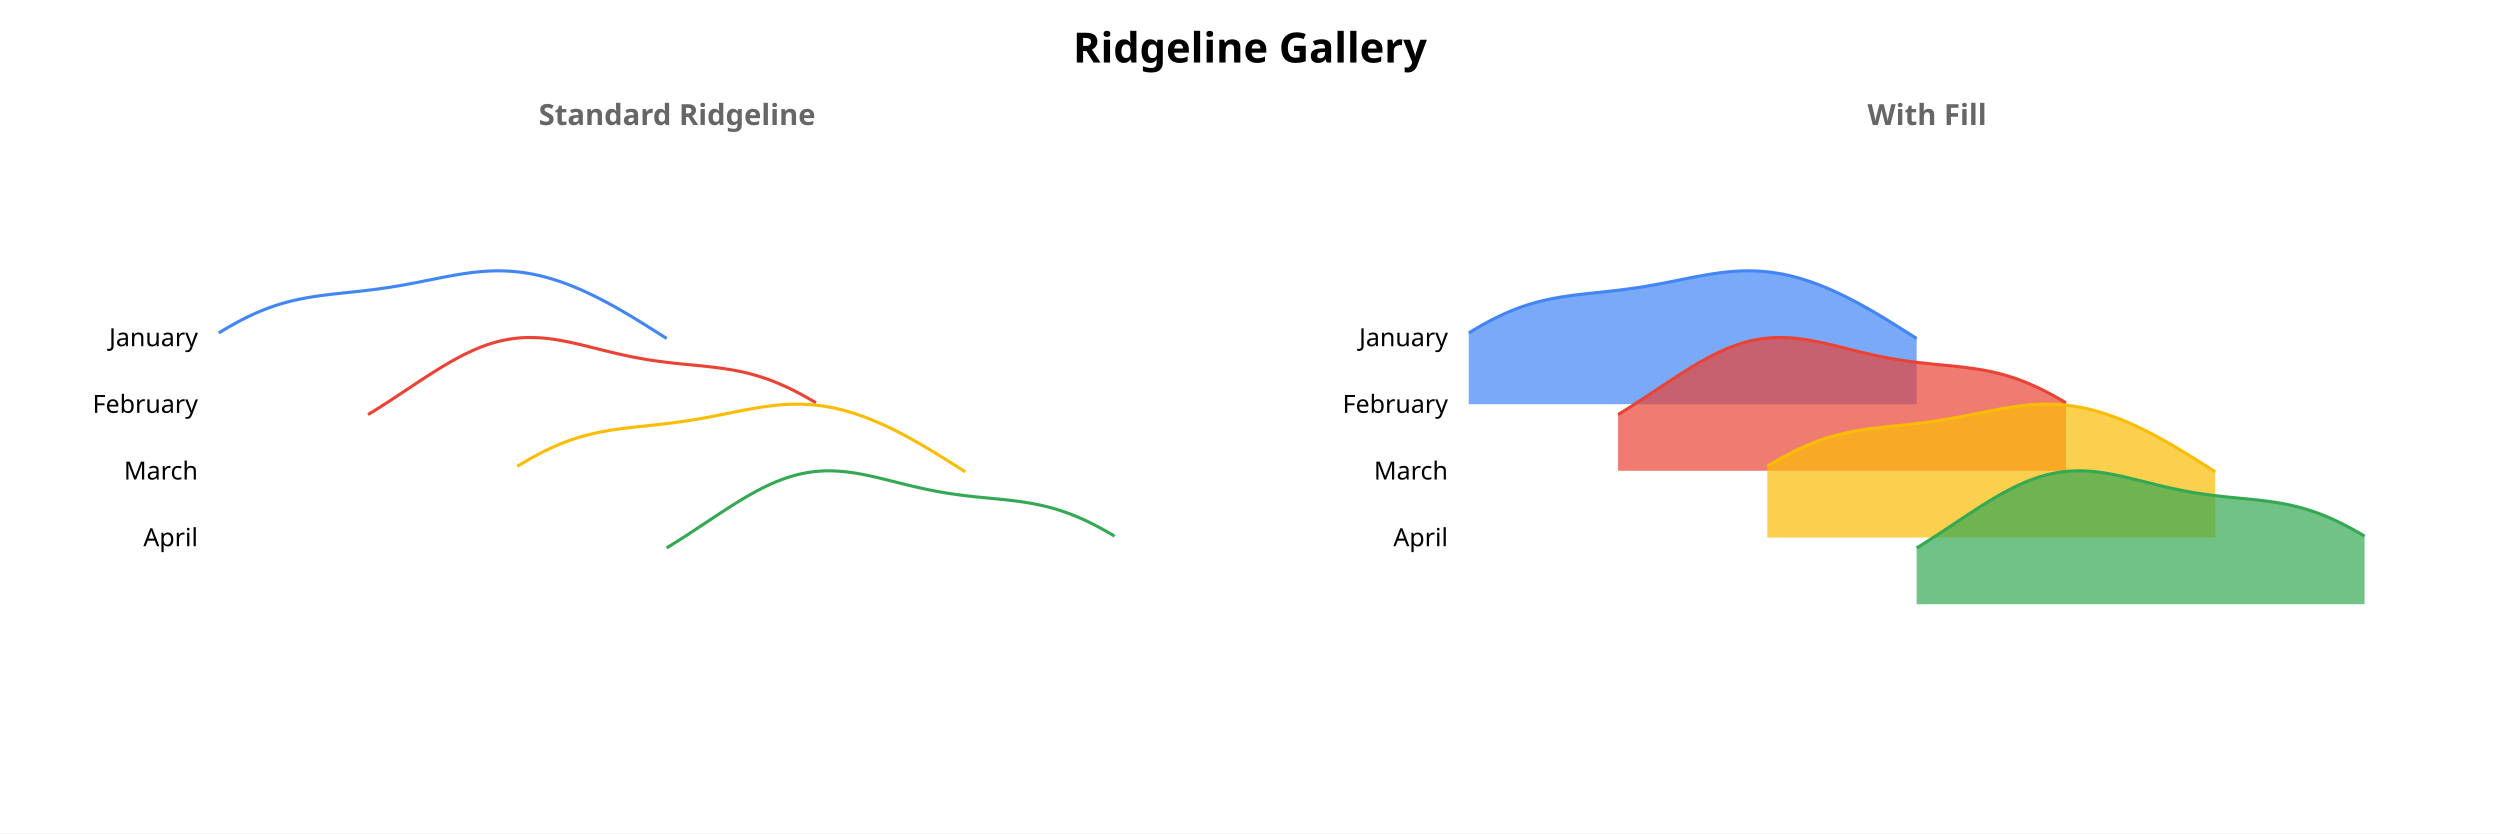
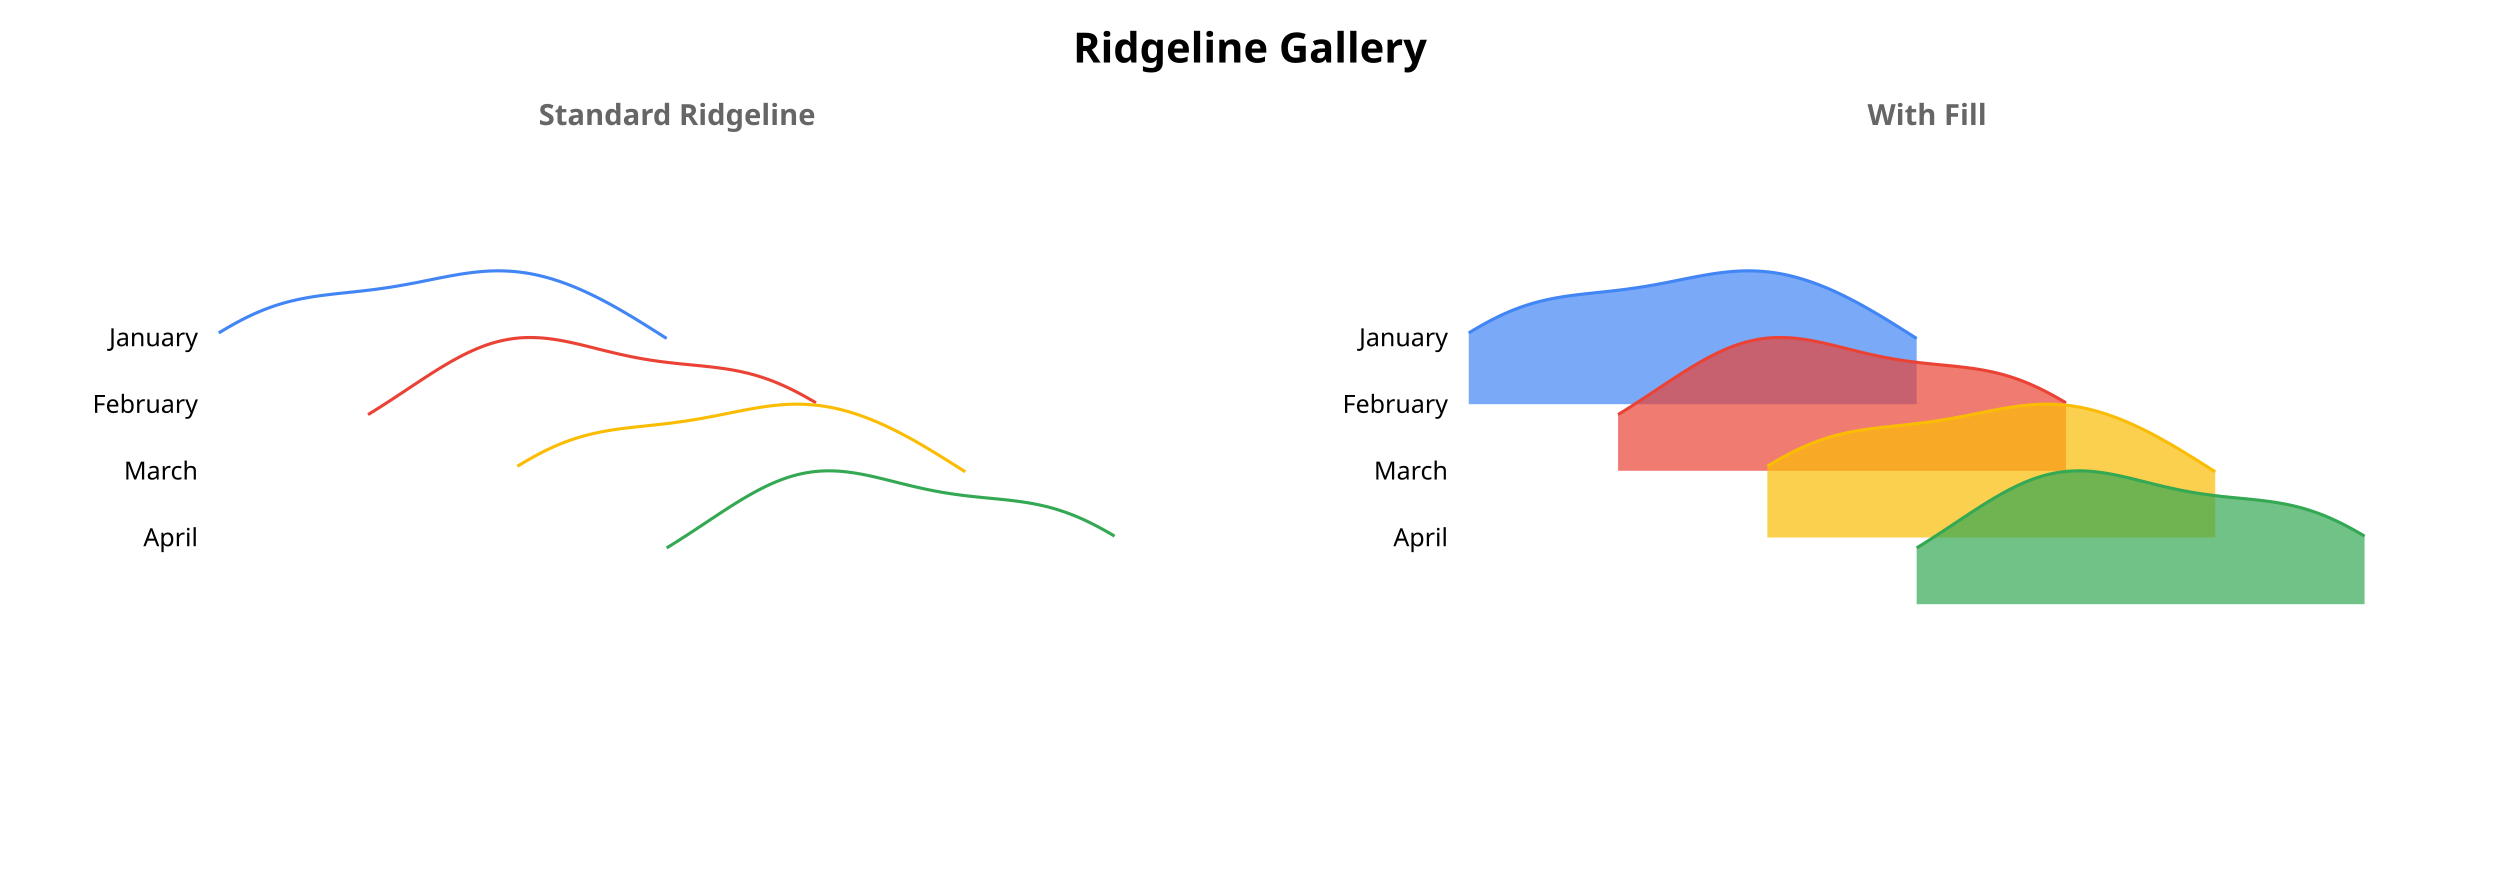
- <svg xmlns="http://www.w3.org/2000/svg" width="1200" height="400" viewBox="0 0 1200 400">
-   <rect x="0.00" y="0.00" width="1200.00" height="400.00" fill="#ffffff" />
+ <svg xmlns="http://www.w3.org/2000/svg" width="1200" height="430" viewBox="0 0 1200 430">
+   <rect x="0.00" y="0.00" width="1200.00" height="430.00" fill="#ffffff" />
  <text x="600.00" y="30.00" fill="#000000" text-anchor="middle" font-family="sans-serif" font-size="20.00px" font-weight="bold">Ridgeline Gallery</text>
  <g transform="translate(25, 60)">
    <text x="300.00" y="0.00" fill="#666" text-anchor="middle" font-family="sans-serif" font-size="14.00px" font-weight="bold">Standard Ridgeline</text>
    <g transform="translate(0, 30)">
      <path d="M 80.00,69.82 82.17,68.51 84.34,67.23 86.52,65.99 88.69,64.80 90.86,63.64 93.03,62.54 95.20,61.49 97.37,60.49 99.55,59.55 101.72,58.66 103.89,57.83 106.06,57.06 108.23,56.34 110.40,55.68 112.58,55.07 114.75,54.52 116.92,54.01 119.09,53.54 121.26,53.12 123.43,52.73 125.61,52.38 127.78,52.06 129.95,51.76 132.12,51.49 134.29,51.23 136.46,50.98 138.64,50.75 140.81,50.52 142.98,50.29 145.15,50.06 147.32,49.82 149.49,49.58 151.67,49.32 153.84,49.05 156.01,48.77 158.18,48.47 160.35,48.16 162.53,47.83 164.70,47.48 166.87,47.11 169.04,46.73 171.21,46.33 173.38,45.93 175.56,45.51 177.73,45.08 179.90,44.64 182.07,44.21 184.24,43.77 186.41,43.34 188.59,42.92 190.76,42.52 192.93,42.13 195.10,41.76 197.27,41.41 199.44,41.10 201.62,40.81 203.79,40.57 205.96,40.36 208.13,40.20 210.30,40.08 212.47,40.02 214.65,40.00 216.82,40.04 218.99,40.13 221.16,40.28 223.33,40.48 225.51,40.74 227.68,41.06 229.85,41.43 232.02,41.86 234.19,42.35 236.36,42.89 238.54,43.49 240.71,44.14 242.88,44.83 245.05,45.58 247.22,46.38 249.39,47.22 251.57,48.11 253.74,49.04 255.91,50.01 258.08,51.03 260.25,52.08 262.42,53.16 264.60,54.29 266.77,55.44 268.94,56.63 271.11,57.84 273.28,59.08 275.45,60.35 277.63,61.64 279.80,62.95 281.97,64.28 284.14,65.62 286.31,66.98 288.48,68.35 290.66,69.72 292.83,71.10 295.00,72.48" fill="none" stroke="#4285f4" stroke-width="1.50" />
      <text x="70.00" y="72.00" text-anchor="end" dominant-baseline="middle" font-family="sans-serif" font-size="12.00px">January</text>
      <path d="M 151.67,109.00 153.84,107.67 156.01,106.31 158.18,104.93 160.35,103.54 162.53,102.13 164.70,100.71 166.87,99.27 169.04,97.84 171.21,96.39 173.38,94.95 175.56,93.52 177.73,92.09 179.90,90.68 182.07,89.28 184.24,87.91 186.41,86.57 188.59,85.26 190.76,83.99 192.93,82.76 195.10,81.58 197.27,80.45 199.44,79.38 201.62,78.37 203.79,77.42 205.96,76.55 208.13,75.74 210.30,75.01 212.47,74.36 214.65,73.79 216.82,73.30 218.99,72.89 221.16,72.55 223.33,72.30 225.51,72.12 227.68,72.03 229.85,72.00 232.02,72.05 234.19,72.16 236.36,72.33 238.54,72.57 240.71,72.86 242.88,73.20 245.05,73.58 247.22,74.01 249.39,74.46 251.57,74.95 253.74,75.45 255.91,75.98 258.08,76.51 260.25,77.05 262.42,77.60 264.60,78.14 266.77,78.67 268.94,79.20 271.11,79.71 273.28,80.20 275.45,80.67 277.63,81.13 279.80,81.56 281.97,81.96 284.14,82.35 286.31,82.71 288.48,83.04 290.66,83.35 292.83,83.64 295.00,83.91 297.17,84.17 299.34,84.41 301.52,84.63 303.69,84.85 305.86,85.06 308.03,85.27 310.20,85.48 312.37,85.70 314.55,85.93 316.72,86.18 318.89,86.44 321.06,86.73 323.23,87.04 325.40,87.39 327.58,87.77 329.75,88.20 331.92,88.67 334.09,89.18 336.26,89.75 338.43,90.37 340.61,91.05 342.78,91.78 344.95,92.56 347.12,93.41 349.29,94.31 351.46,95.27 353.64,96.28 355.81,97.35 357.98,98.46 360.15,99.62 362.32,100.83 364.49,102.07 366.67,103.34" fill="none" stroke="#ea4335" stroke-width="1.50" />
      <text x="70.00" y="104.00" text-anchor="end" dominant-baseline="middle" font-family="sans-serif" font-size="12.00px">February</text>
      <path d="M 223.33,133.82 225.51,132.51 227.68,131.23 229.85,129.99 232.02,128.80 234.19,127.64 236.36,126.54 238.54,125.49 240.71,124.49 242.88,123.55 245.05,122.66 247.22,121.83 249.39,121.06 251.57,120.34 253.74,119.68 255.91,119.07 258.08,118.52 260.25,118.01 262.42,117.54 264.60,117.12 266.77,116.73 268.94,116.38 271.11,116.06 273.28,115.76 275.45,115.49 277.63,115.23 279.80,114.98 281.97,114.75 284.14,114.52 286.31,114.29 288.48,114.06 290.66,113.82 292.83,113.58 295.00,113.32 297.17,113.05 299.34,112.77 301.52,112.47 303.69,112.16 305.86,111.83 308.03,111.48 310.20,111.11 312.37,110.73 314.55,110.33 316.72,109.93 318.89,109.51 321.06,109.08 323.23,108.64 325.40,108.21 327.58,107.77 329.75,107.34 331.92,106.92 334.09,106.52 336.26,106.13 338.43,105.76 340.61,105.41 342.78,105.10 344.95,104.81 347.12,104.57 349.29,104.36 351.46,104.20 353.64,104.08 355.81,104.02 357.98,104.00 360.15,104.04 362.32,104.13 364.49,104.28 366.67,104.48 368.84,104.74 371.01,105.06 373.18,105.43 375.35,105.86 377.53,106.35 379.70,106.89 381.87,107.49 384.04,108.14 386.21,108.83 388.38,109.58 390.56,110.38 392.73,111.22 394.90,112.11 397.07,113.04 399.24,114.01 401.41,115.03 403.59,116.08 405.76,117.16 407.93,118.29 410.10,119.44 412.27,120.63 414.44,121.84 416.62,123.08 418.79,124.35 420.96,125.64 423.13,126.95 425.30,128.28 427.47,129.62 429.65,130.98 431.82,132.35 433.99,133.72 436.16,135.10 438.33,136.48" fill="none" stroke="#fbbc04" stroke-width="1.50" />
      <text x="70.00" y="136.00" text-anchor="end" dominant-baseline="middle" font-family="sans-serif" font-size="12.00px">March</text>
      <path d="M 295.00,173.00 297.17,171.67 299.34,170.31 301.52,168.93 303.69,167.54 305.86,166.13 308.03,164.71 310.20,163.27 312.37,161.84 314.55,160.39 316.72,158.95 318.89,157.52 321.06,156.09 323.23,154.68 325.40,153.28 327.58,151.91 329.75,150.57 331.92,149.26 334.09,147.99 336.26,146.76 338.43,145.58 340.61,144.45 342.78,143.38 344.95,142.37 347.12,141.42 349.29,140.55 351.46,139.74 353.64,139.01 355.81,138.36 357.98,137.79 360.15,137.30 362.32,136.89 364.49,136.55 366.67,136.30 368.84,136.12 371.01,136.03 373.18,136.00 375.35,136.05 377.53,136.16 379.70,136.33 381.87,136.57 384.04,136.86 386.21,137.20 388.38,137.58 390.56,138.01 392.73,138.46 394.90,138.95 397.07,139.45 399.24,139.98 401.41,140.51 403.59,141.05 405.76,141.60 407.93,142.14 410.10,142.67 412.27,143.20 414.44,143.71 416.62,144.20 418.79,144.67 420.96,145.13 423.13,145.56 425.30,145.96 427.47,146.35 429.65,146.71 431.82,147.04 433.99,147.35 436.16,147.64 438.33,147.91 440.51,148.17 442.68,148.41 444.85,148.63 447.02,148.85 449.19,149.06 451.36,149.27 453.54,149.48 455.71,149.70 457.88,149.93 460.05,150.18 462.22,150.44 464.39,150.73 466.57,151.04 468.74,151.39 470.91,151.77 473.08,152.20 475.25,152.67 477.42,153.18 479.60,153.75 481.77,154.37 483.94,155.05 486.11,155.78 488.28,156.56 490.45,157.41 492.63,158.31 494.80,159.27 496.97,160.28 499.14,161.35 501.31,162.46 503.48,163.62 505.66,164.83 507.83,166.07 510.00,167.34" fill="none" stroke="#34a853" stroke-width="1.50" />
      <text x="70.00" y="168.00" text-anchor="end" dominant-baseline="middle" font-family="sans-serif" font-size="12.00px">April</text>
    </g>
  </g>
  <g transform="translate(625, 60)">
    <text x="300.00" y="0.00" fill="#666" text-anchor="middle" font-family="sans-serif" font-size="14.00px" font-weight="bold">With Fill</text>
    <g transform="translate(0, 30)">
      <path d="M 80.00 104.00 L 80.00,69.82 82.17,68.51 84.34,67.23 86.52,65.99 88.69,64.80 90.86,63.64 93.03,62.54 95.20,61.49 97.37,60.49 99.55,59.55 101.72,58.66 103.89,57.83 106.06,57.06 108.23,56.34 110.40,55.68 112.58,55.07 114.75,54.52 116.92,54.01 119.09,53.54 121.26,53.12 123.43,52.73 125.61,52.38 127.78,52.06 129.95,51.76 132.12,51.49 134.29,51.23 136.46,50.98 138.64,50.75 140.81,50.52 142.98,50.29 145.15,50.06 147.32,49.82 149.49,49.58 151.67,49.32 153.84,49.05 156.01,48.77 158.18,48.47 160.35,48.16 162.53,47.83 164.70,47.48 166.87,47.11 169.04,46.73 171.21,46.33 173.38,45.93 175.56,45.51 177.73,45.08 179.90,44.64 182.07,44.21 184.24,43.77 186.41,43.34 188.59,42.92 190.76,42.52 192.93,42.13 195.10,41.76 197.27,41.41 199.44,41.10 201.62,40.81 203.79,40.57 205.96,40.36 208.13,40.20 210.30,40.08 212.47,40.02 214.65,40.00 216.82,40.04 218.99,40.13 221.16,40.28 223.33,40.48 225.51,40.74 227.68,41.06 229.85,41.43 232.02,41.86 234.19,42.35 236.36,42.89 238.54,43.49 240.71,44.14 242.88,44.83 245.05,45.58 247.22,46.38 249.39,47.22 251.57,48.11 253.74,49.04 255.91,50.01 258.08,51.03 260.25,52.08 262.42,53.16 264.60,54.29 266.77,55.44 268.94,56.63 271.11,57.84 273.28,59.08 275.45,60.35 277.63,61.64 279.80,62.95 281.97,64.28 284.14,65.62 286.31,66.98 288.48,68.35 290.66,69.72 292.83,71.10 295.00,72.48 L 295.00 104.00 Z" fill="#4285f4" stroke="none" opacity="0.70" />
      <path d="M 80.00,69.82 82.17,68.51 84.34,67.23 86.52,65.99 88.69,64.80 90.86,63.64 93.03,62.54 95.20,61.49 97.37,60.49 99.55,59.55 101.72,58.66 103.89,57.83 106.06,57.06 108.23,56.34 110.40,55.68 112.58,55.07 114.75,54.52 116.92,54.01 119.09,53.54 121.26,53.12 123.43,52.73 125.61,52.38 127.78,52.06 129.95,51.76 132.12,51.49 134.29,51.23 136.46,50.98 138.64,50.75 140.81,50.52 142.98,50.29 145.15,50.06 147.32,49.82 149.49,49.58 151.67,49.32 153.84,49.05 156.01,48.77 158.18,48.47 160.35,48.16 162.53,47.83 164.70,47.48 166.87,47.11 169.04,46.73 171.21,46.33 173.38,45.93 175.56,45.51 177.73,45.08 179.90,44.64 182.07,44.21 184.24,43.77 186.41,43.34 188.59,42.92 190.76,42.52 192.93,42.13 195.10,41.76 197.27,41.41 199.44,41.10 201.62,40.81 203.79,40.57 205.96,40.36 208.13,40.20 210.30,40.08 212.47,40.02 214.65,40.00 216.82,40.04 218.99,40.13 221.16,40.28 223.33,40.48 225.51,40.74 227.68,41.06 229.85,41.43 232.02,41.86 234.19,42.35 236.36,42.89 238.54,43.49 240.71,44.14 242.88,44.83 245.05,45.58 247.22,46.38 249.39,47.22 251.57,48.11 253.74,49.04 255.91,50.01 258.08,51.03 260.25,52.08 262.42,53.16 264.60,54.29 266.77,55.44 268.94,56.63 271.11,57.84 273.28,59.08 275.45,60.35 277.63,61.64 279.80,62.95 281.97,64.28 284.14,65.62 286.31,66.98 288.48,68.35 290.66,69.72 292.83,71.10 295.00,72.48" fill="none" stroke="#4285f4" stroke-width="1.50" />
      <text x="70.00" y="72.00" text-anchor="end" dominant-baseline="middle" font-family="sans-serif" font-size="12.00px">January</text>
      <path d="M 151.67 136.00 L 151.67,109.00 153.84,107.67 156.01,106.31 158.18,104.93 160.35,103.54 162.53,102.13 164.70,100.71 166.87,99.27 169.04,97.84 171.21,96.39 173.38,94.95 175.56,93.52 177.73,92.09 179.90,90.68 182.07,89.28 184.24,87.91 186.41,86.57 188.59,85.26 190.76,83.99 192.93,82.76 195.10,81.58 197.27,80.45 199.44,79.38 201.62,78.37 203.79,77.42 205.96,76.55 208.13,75.74 210.30,75.01 212.47,74.36 214.65,73.79 216.82,73.30 218.99,72.89 221.16,72.55 223.33,72.30 225.51,72.12 227.68,72.03 229.85,72.00 232.02,72.05 234.19,72.16 236.36,72.33 238.54,72.57 240.71,72.86 242.88,73.20 245.05,73.58 247.22,74.01 249.39,74.46 251.57,74.95 253.74,75.45 255.91,75.98 258.08,76.51 260.25,77.05 262.42,77.60 264.60,78.14 266.77,78.67 268.94,79.20 271.11,79.71 273.28,80.20 275.45,80.67 277.63,81.13 279.80,81.56 281.97,81.96 284.14,82.35 286.31,82.71 288.48,83.04 290.66,83.35 292.83,83.64 295.00,83.91 297.17,84.17 299.34,84.41 301.52,84.63 303.69,84.85 305.86,85.06 308.03,85.27 310.20,85.48 312.37,85.70 314.55,85.93 316.72,86.18 318.89,86.44 321.06,86.73 323.23,87.04 325.40,87.39 327.58,87.77 329.75,88.20 331.92,88.67 334.09,89.18 336.26,89.75 338.43,90.37 340.61,91.05 342.78,91.78 344.95,92.56 347.12,93.41 349.29,94.31 351.46,95.27 353.64,96.28 355.81,97.35 357.98,98.46 360.15,99.62 362.32,100.83 364.49,102.07 366.67,103.34 L 366.67 136.00 Z" fill="#ea4335" stroke="none" opacity="0.70" />
      <path d="M 151.67,109.00 153.84,107.67 156.01,106.31 158.18,104.93 160.35,103.54 162.53,102.13 164.70,100.71 166.87,99.27 169.04,97.84 171.21,96.39 173.38,94.95 175.56,93.52 177.73,92.09 179.90,90.68 182.07,89.28 184.24,87.91 186.41,86.57 188.59,85.26 190.76,83.99 192.93,82.76 195.10,81.58 197.27,80.45 199.44,79.38 201.62,78.37 203.79,77.42 205.96,76.55 208.13,75.74 210.30,75.01 212.47,74.36 214.65,73.79 216.82,73.30 218.99,72.89 221.16,72.55 223.33,72.30 225.51,72.12 227.68,72.03 229.85,72.00 232.02,72.05 234.19,72.16 236.36,72.33 238.54,72.57 240.71,72.86 242.88,73.20 245.05,73.58 247.22,74.01 249.39,74.46 251.57,74.95 253.74,75.45 255.91,75.98 258.08,76.51 260.25,77.05 262.42,77.60 264.60,78.14 266.77,78.67 268.94,79.20 271.11,79.71 273.28,80.20 275.45,80.67 277.63,81.13 279.80,81.56 281.97,81.96 284.14,82.35 286.31,82.71 288.48,83.04 290.66,83.35 292.83,83.64 295.00,83.91 297.17,84.17 299.34,84.41 301.52,84.63 303.69,84.85 305.86,85.06 308.03,85.27 310.20,85.48 312.37,85.70 314.55,85.93 316.72,86.18 318.89,86.44 321.06,86.73 323.23,87.04 325.40,87.39 327.58,87.77 329.75,88.20 331.92,88.67 334.09,89.18 336.26,89.75 338.43,90.37 340.61,91.05 342.78,91.78 344.95,92.56 347.12,93.41 349.29,94.31 351.46,95.27 353.64,96.28 355.81,97.35 357.98,98.46 360.15,99.62 362.32,100.83 364.49,102.07 366.67,103.34" fill="none" stroke="#ea4335" stroke-width="1.50" />
      <text x="70.00" y="104.00" text-anchor="end" dominant-baseline="middle" font-family="sans-serif" font-size="12.00px">February</text>
      <path d="M 223.33 168.00 L 223.33,133.82 225.51,132.51 227.68,131.23 229.85,129.99 232.02,128.80 234.19,127.64 236.36,126.54 238.54,125.49 240.71,124.49 242.88,123.55 245.05,122.66 247.22,121.83 249.39,121.06 251.57,120.34 253.74,119.68 255.91,119.07 258.08,118.52 260.25,118.01 262.42,117.54 264.60,117.12 266.77,116.73 268.94,116.38 271.11,116.06 273.28,115.76 275.45,115.49 277.63,115.23 279.80,114.98 281.97,114.75 284.14,114.52 286.31,114.29 288.48,114.06 290.66,113.82 292.83,113.58 295.00,113.32 297.17,113.05 299.34,112.77 301.52,112.47 303.69,112.16 305.86,111.83 308.03,111.48 310.20,111.11 312.37,110.73 314.55,110.33 316.72,109.93 318.89,109.51 321.06,109.08 323.23,108.64 325.40,108.21 327.58,107.77 329.75,107.34 331.92,106.92 334.09,106.52 336.26,106.13 338.43,105.76 340.61,105.41 342.78,105.10 344.95,104.81 347.12,104.57 349.29,104.36 351.46,104.20 353.64,104.08 355.81,104.02 357.98,104.00 360.15,104.04 362.32,104.13 364.49,104.28 366.67,104.48 368.84,104.74 371.01,105.06 373.18,105.43 375.35,105.86 377.53,106.35 379.70,106.89 381.87,107.49 384.04,108.14 386.21,108.83 388.38,109.58 390.56,110.38 392.73,111.22 394.90,112.11 397.07,113.04 399.24,114.01 401.41,115.03 403.59,116.08 405.76,117.16 407.93,118.29 410.10,119.44 412.27,120.63 414.44,121.84 416.62,123.08 418.79,124.35 420.96,125.64 423.13,126.95 425.30,128.28 427.47,129.62 429.65,130.98 431.82,132.35 433.99,133.72 436.16,135.10 438.33,136.48 L 438.33 168.00 Z" fill="#fbbc04" stroke="none" opacity="0.70" />
      <path d="M 223.33,133.82 225.51,132.51 227.68,131.23 229.85,129.99 232.02,128.80 234.19,127.64 236.36,126.54 238.54,125.49 240.71,124.49 242.88,123.55 245.05,122.66 247.22,121.83 249.39,121.06 251.57,120.34 253.74,119.68 255.91,119.07 258.08,118.52 260.25,118.01 262.42,117.54 264.60,117.12 266.77,116.73 268.94,116.38 271.11,116.06 273.28,115.76 275.45,115.49 277.63,115.23 279.80,114.98 281.97,114.75 284.14,114.52 286.31,114.29 288.48,114.06 290.66,113.82 292.83,113.58 295.00,113.32 297.17,113.05 299.34,112.77 301.52,112.47 303.69,112.16 305.86,111.83 308.03,111.48 310.20,111.11 312.37,110.73 314.55,110.33 316.72,109.93 318.89,109.51 321.06,109.08 323.23,108.64 325.40,108.21 327.58,107.77 329.75,107.34 331.92,106.92 334.09,106.52 336.26,106.13 338.43,105.76 340.61,105.41 342.78,105.10 344.95,104.81 347.12,104.57 349.29,104.36 351.46,104.20 353.64,104.08 355.81,104.02 357.98,104.00 360.15,104.04 362.32,104.13 364.49,104.28 366.67,104.48 368.84,104.74 371.01,105.06 373.18,105.43 375.35,105.86 377.53,106.35 379.70,106.89 381.87,107.49 384.04,108.14 386.21,108.83 388.38,109.58 390.56,110.38 392.73,111.22 394.90,112.11 397.07,113.04 399.24,114.01 401.41,115.03 403.59,116.08 405.76,117.16 407.93,118.29 410.10,119.44 412.27,120.63 414.44,121.84 416.62,123.08 418.79,124.35 420.96,125.64 423.13,126.95 425.30,128.28 427.47,129.62 429.65,130.98 431.82,132.35 433.99,133.72 436.16,135.10 438.33,136.48" fill="none" stroke="#fbbc04" stroke-width="1.50" />
      <text x="70.00" y="136.00" text-anchor="end" dominant-baseline="middle" font-family="sans-serif" font-size="12.00px">March</text>
      <path d="M 295.00 200.00 L 295.00,173.00 297.17,171.67 299.34,170.31 301.52,168.93 303.69,167.54 305.86,166.13 308.03,164.71 310.20,163.27 312.37,161.84 314.55,160.39 316.72,158.95 318.89,157.52 321.06,156.09 323.23,154.68 325.40,153.28 327.58,151.91 329.75,150.57 331.92,149.26 334.09,147.99 336.26,146.76 338.43,145.58 340.61,144.45 342.78,143.38 344.95,142.37 347.12,141.42 349.29,140.55 351.46,139.74 353.64,139.01 355.81,138.36 357.98,137.79 360.15,137.30 362.32,136.89 364.49,136.55 366.67,136.30 368.84,136.12 371.01,136.03 373.18,136.00 375.35,136.05 377.53,136.16 379.70,136.33 381.87,136.57 384.04,136.86 386.21,137.20 388.38,137.58 390.56,138.01 392.73,138.46 394.90,138.95 397.07,139.45 399.24,139.98 401.41,140.51 403.59,141.05 405.76,141.60 407.93,142.14 410.10,142.67 412.27,143.20 414.44,143.71 416.62,144.20 418.79,144.67 420.96,145.13 423.13,145.56 425.30,145.96 427.47,146.35 429.65,146.71 431.82,147.04 433.99,147.35 436.16,147.64 438.33,147.91 440.51,148.17 442.68,148.41 444.85,148.63 447.02,148.85 449.19,149.06 451.36,149.27 453.54,149.48 455.71,149.70 457.88,149.93 460.05,150.18 462.22,150.44 464.39,150.73 466.57,151.04 468.74,151.39 470.91,151.77 473.08,152.20 475.25,152.67 477.42,153.18 479.60,153.75 481.77,154.37 483.94,155.05 486.11,155.78 488.28,156.56 490.45,157.41 492.63,158.31 494.80,159.27 496.97,160.28 499.14,161.35 501.31,162.46 503.48,163.62 505.66,164.83 507.83,166.07 510.00,167.34 L 510.00 200.00 Z" fill="#34a853" stroke="none" opacity="0.70" />
      <path d="M 295.00,173.00 297.17,171.67 299.34,170.31 301.52,168.93 303.69,167.54 305.86,166.13 308.03,164.71 310.20,163.27 312.37,161.84 314.55,160.39 316.72,158.95 318.89,157.52 321.06,156.09 323.23,154.68 325.40,153.28 327.58,151.91 329.75,150.57 331.92,149.26 334.09,147.99 336.26,146.76 338.43,145.58 340.61,144.45 342.78,143.38 344.95,142.37 347.12,141.42 349.29,140.55 351.46,139.74 353.64,139.01 355.81,138.36 357.98,137.79 360.15,137.30 362.32,136.89 364.49,136.55 366.67,136.30 368.84,136.12 371.01,136.03 373.18,136.00 375.35,136.05 377.53,136.16 379.70,136.33 381.87,136.57 384.04,136.86 386.21,137.20 388.38,137.58 390.56,138.01 392.73,138.46 394.90,138.95 397.07,139.45 399.24,139.98 401.41,140.51 403.59,141.05 405.76,141.60 407.93,142.14 410.10,142.67 412.27,143.20 414.44,143.71 416.62,144.20 418.79,144.67 420.96,145.13 423.13,145.56 425.30,145.96 427.47,146.35 429.65,146.71 431.82,147.04 433.99,147.35 436.16,147.64 438.33,147.91 440.51,148.17 442.68,148.41 444.85,148.63 447.02,148.85 449.19,149.06 451.36,149.27 453.54,149.48 455.71,149.70 457.88,149.93 460.05,150.18 462.22,150.44 464.39,150.73 466.57,151.04 468.74,151.39 470.91,151.77 473.08,152.20 475.25,152.67 477.42,153.18 479.60,153.75 481.77,154.37 483.94,155.05 486.11,155.78 488.28,156.56 490.45,157.41 492.63,158.31 494.80,159.27 496.97,160.28 499.14,161.35 501.31,162.46 503.48,163.62 505.66,164.83 507.83,166.07 510.00,167.34" fill="none" stroke="#34a853" stroke-width="1.50" />
      <text x="70.00" y="168.00" text-anchor="end" dominant-baseline="middle" font-family="sans-serif" font-size="12.00px">April</text>
    </g>
  </g>
</svg>
